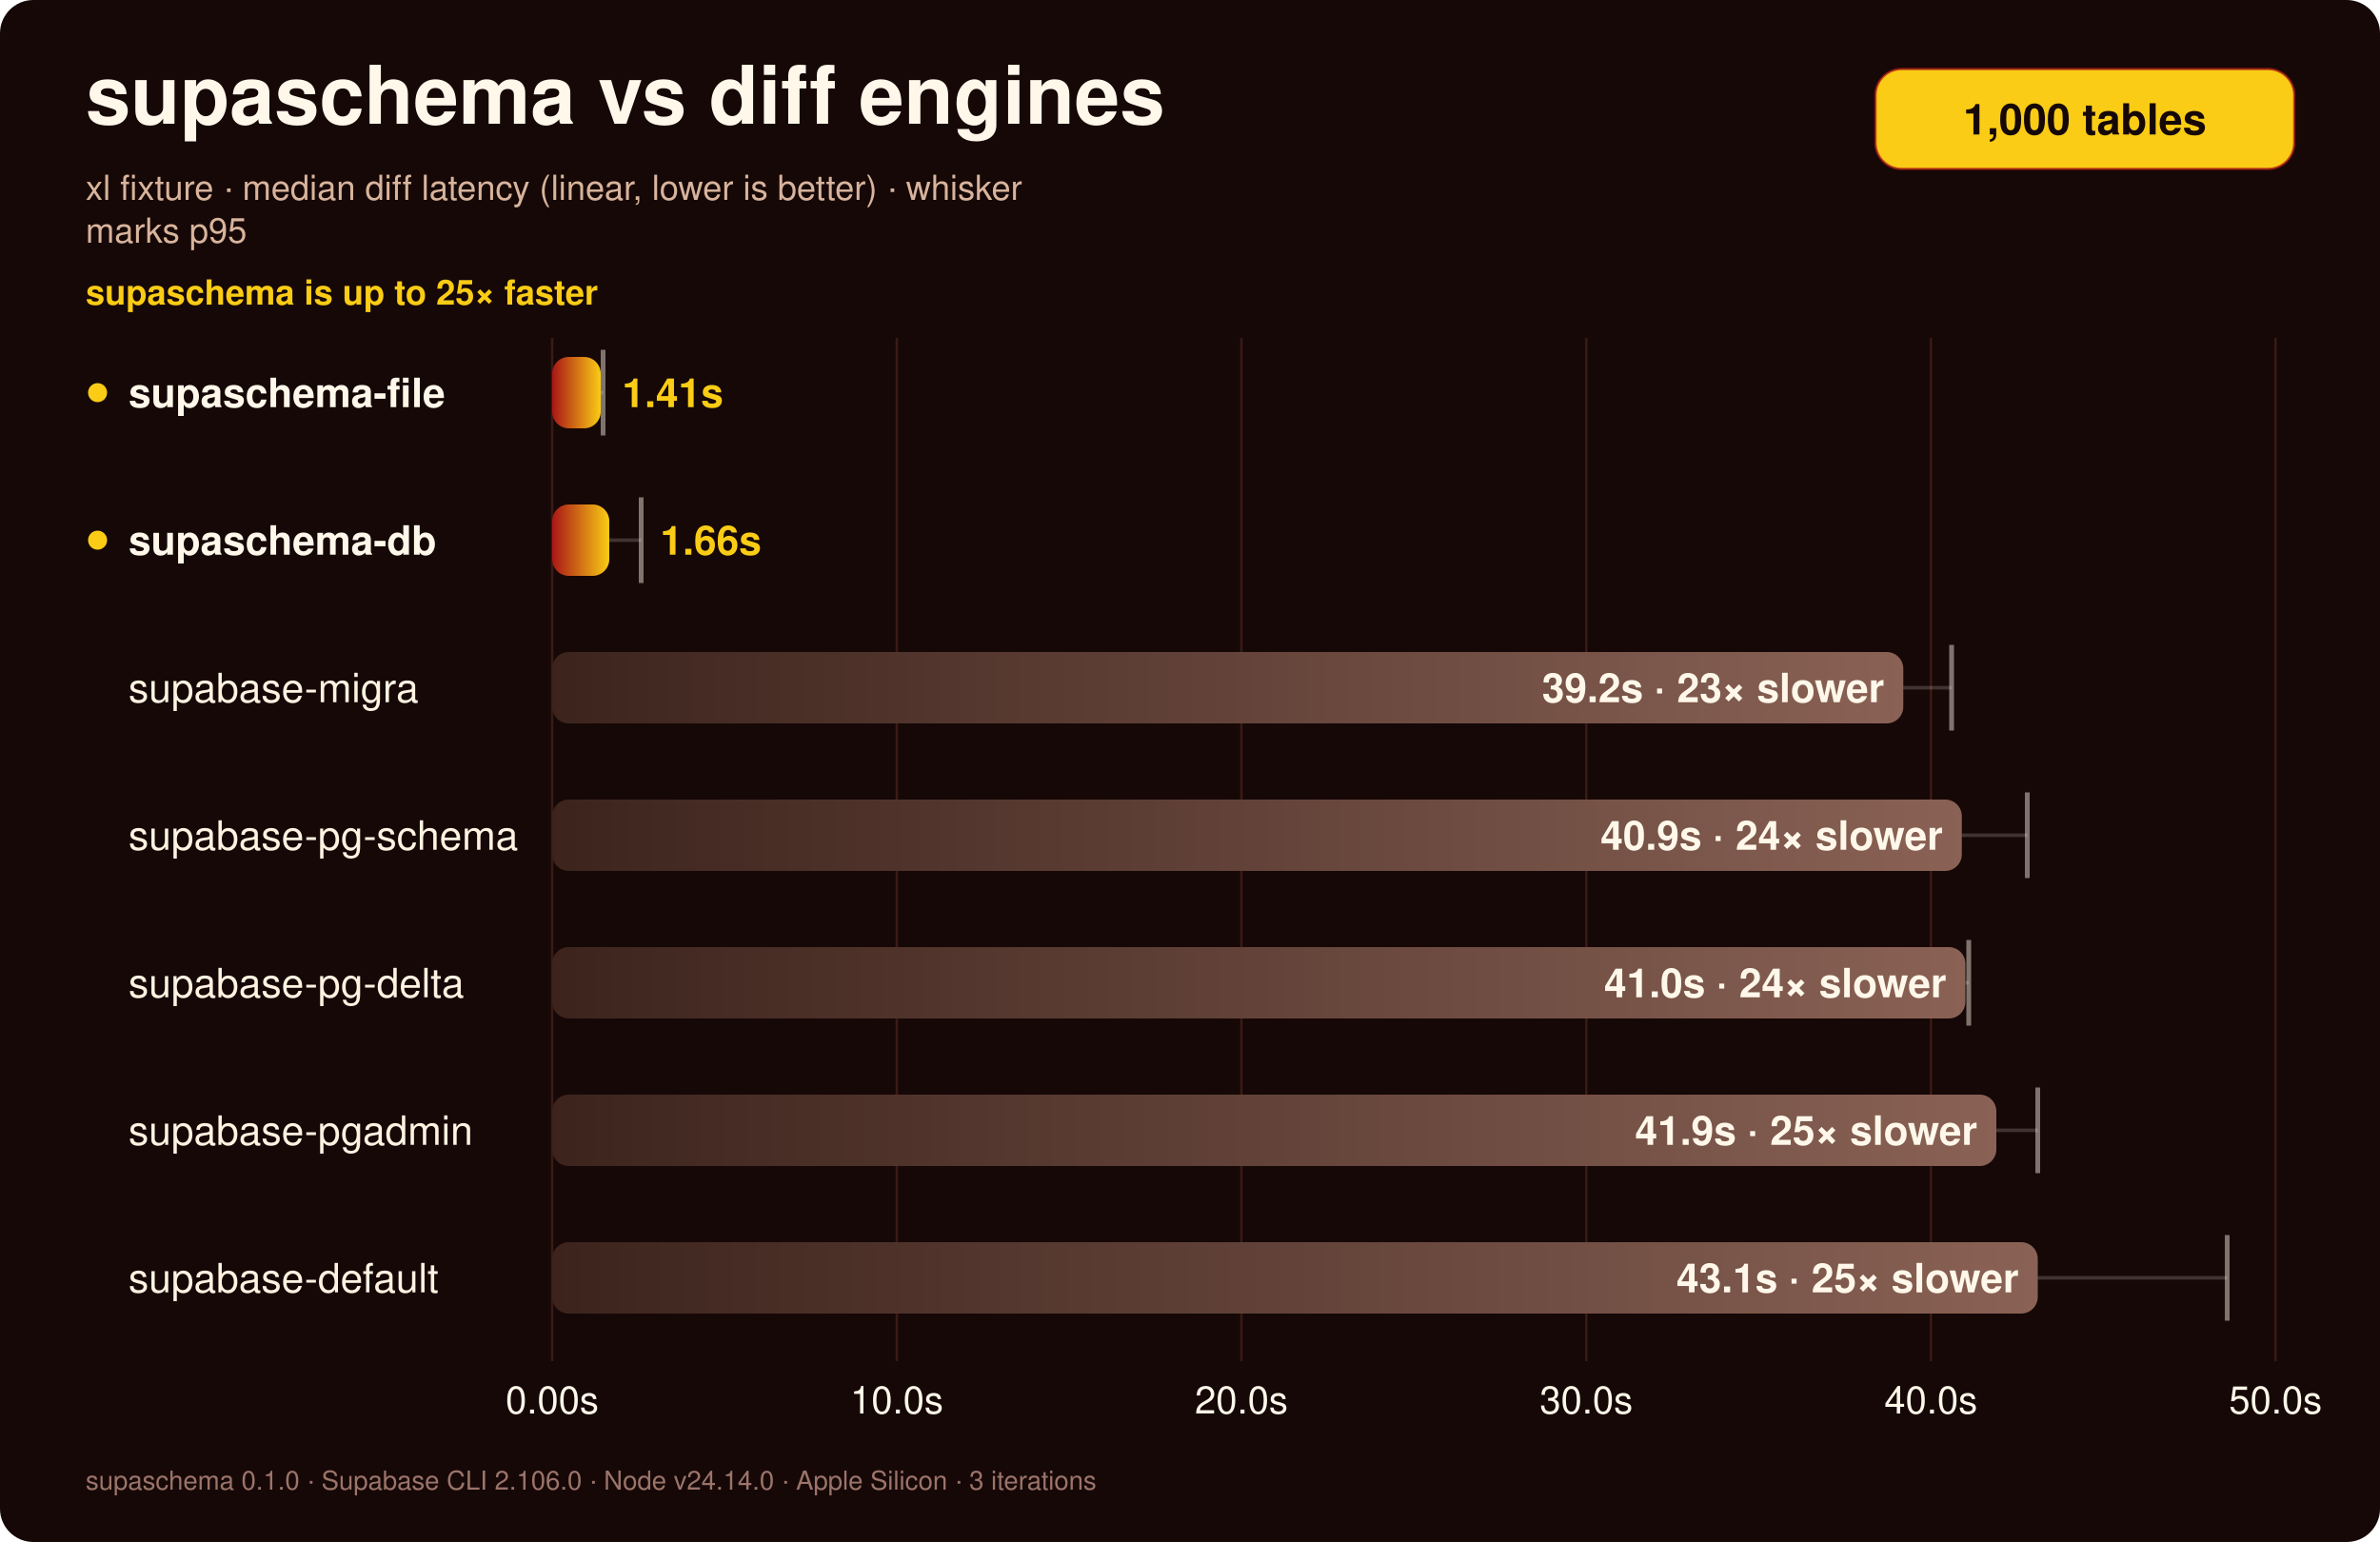
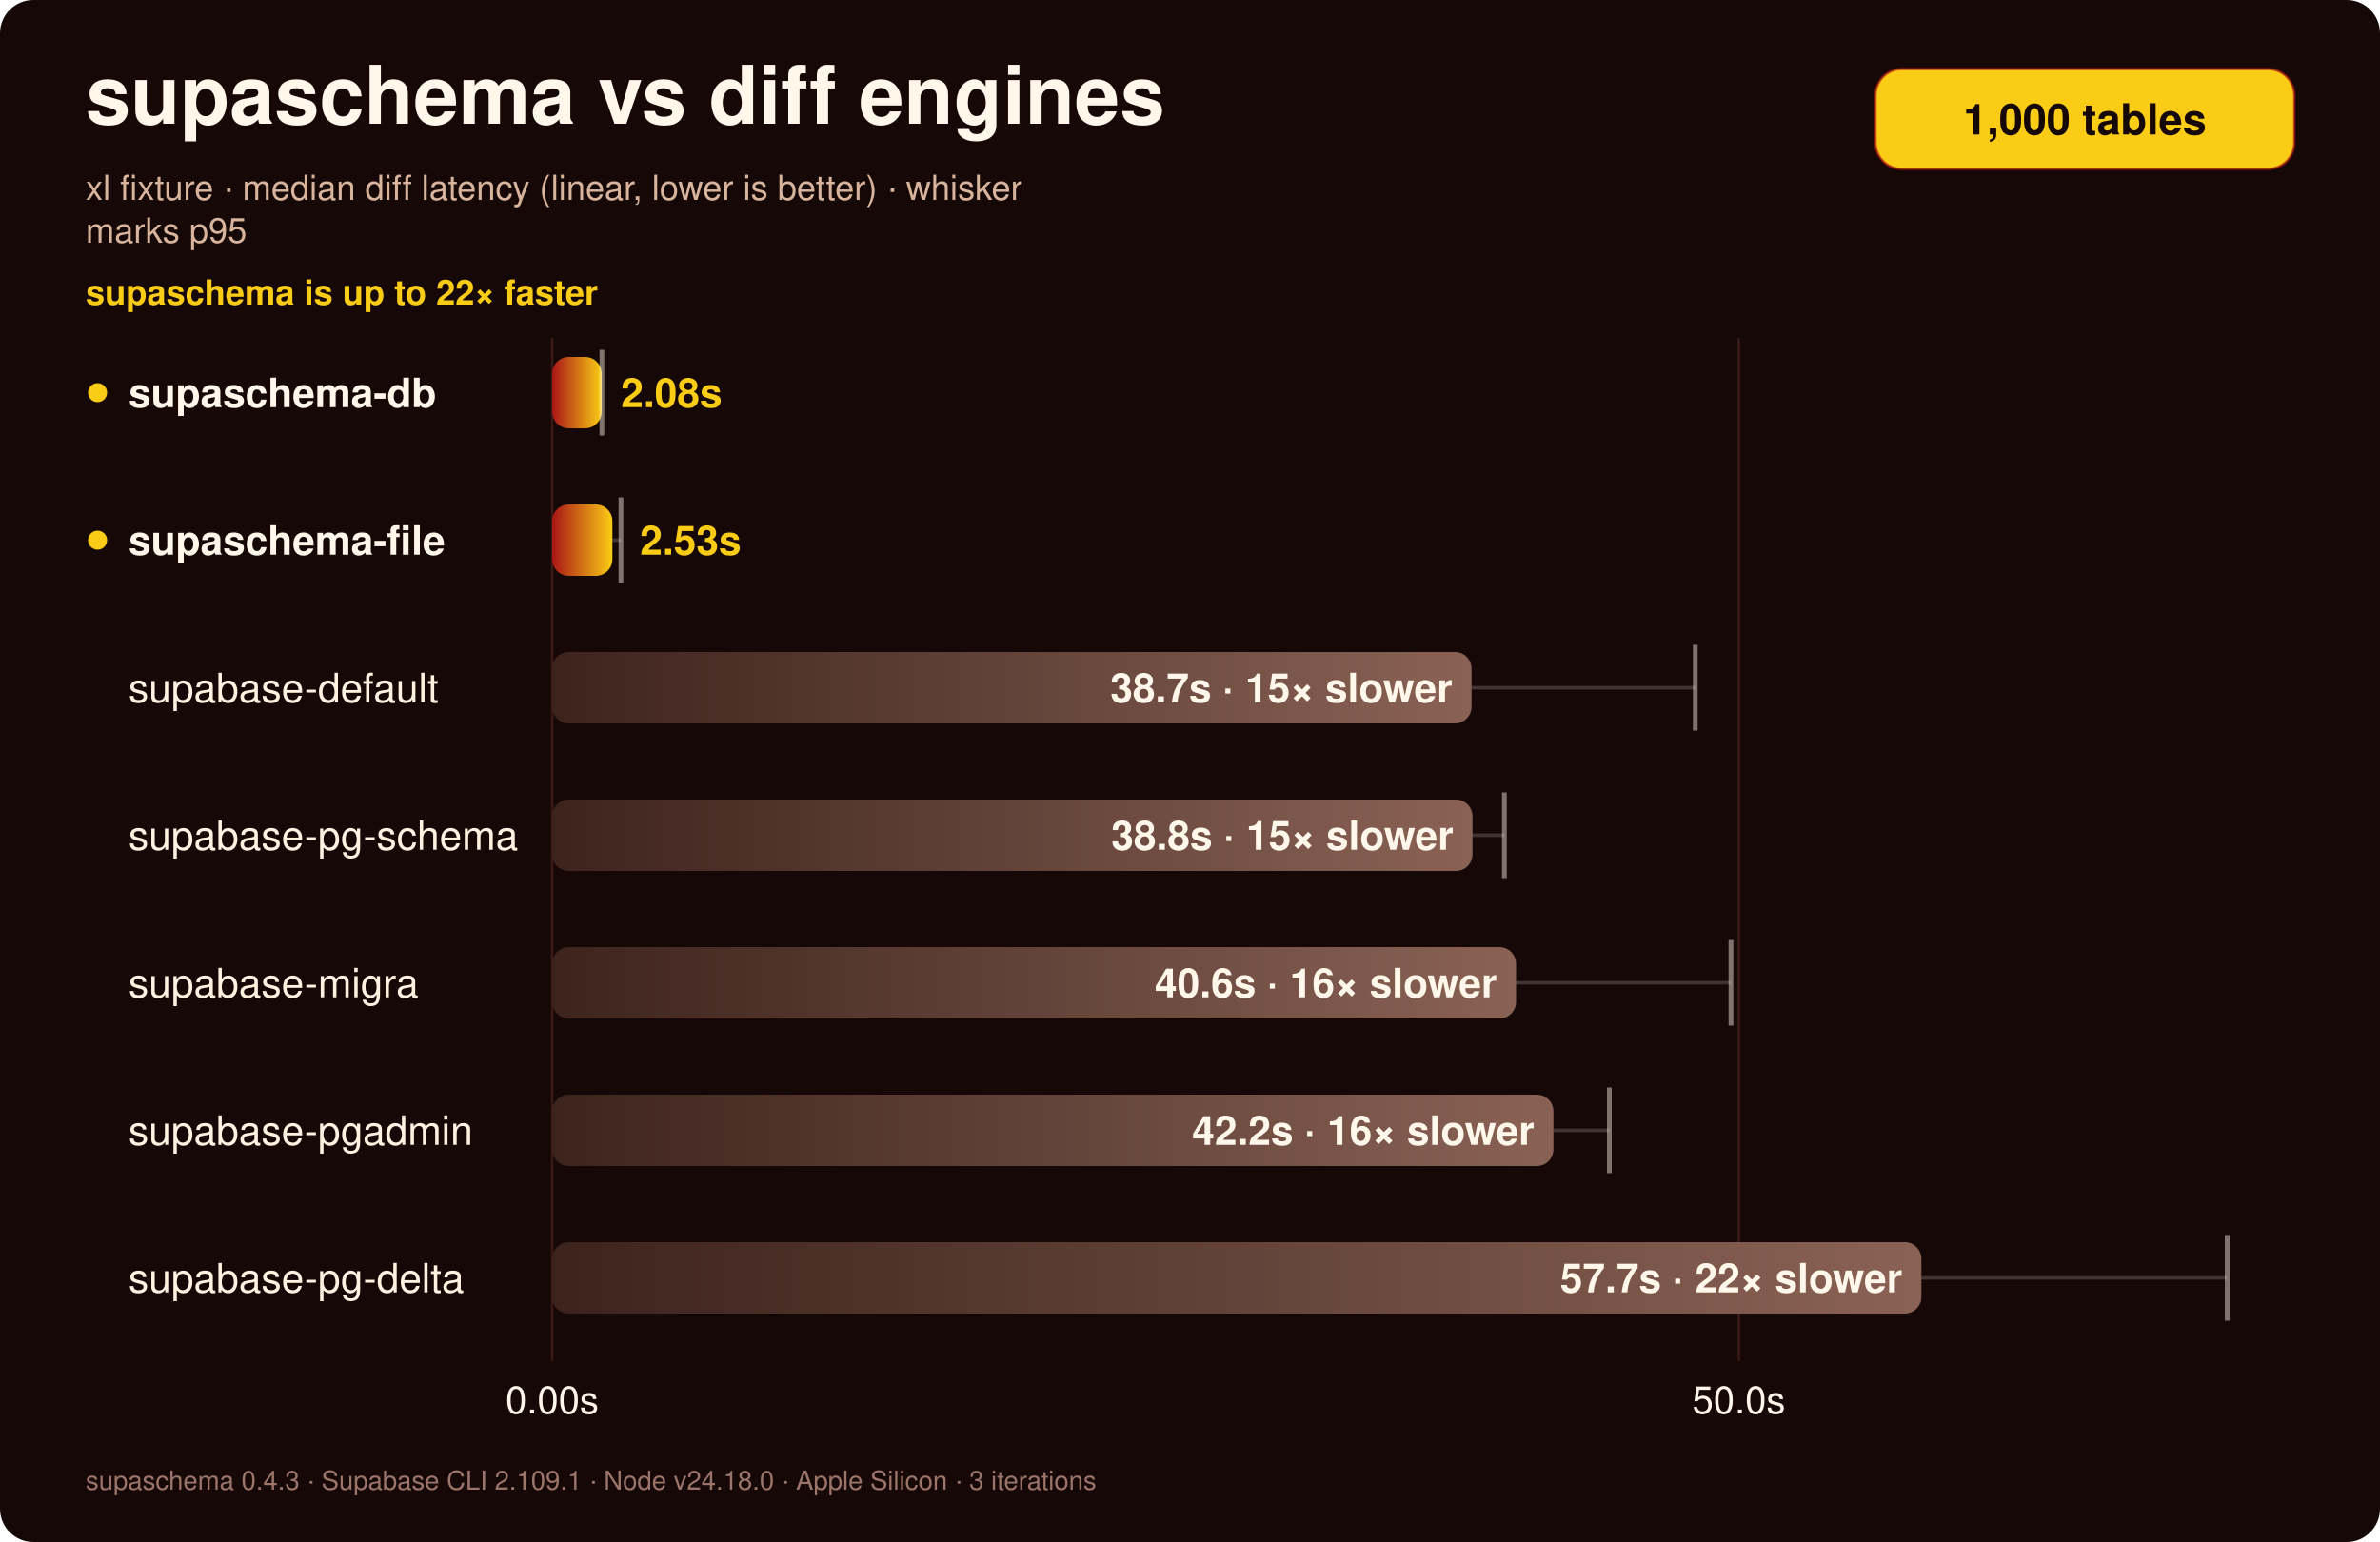
<svg xmlns="http://www.w3.org/2000/svg" height="648" role="img" viewBox="0 0 1000 648" width="1000">
  <defs>
    <linearGradient id="supaGradient" x1="0" x2="1" y1="0" y2="0">
      <stop offset="0%" stop-color="#A91616" />
      <stop offset="100%" stop-color="#FACC15" />
    </linearGradient>
    <linearGradient id="slateGradient" x1="0" x2="1" y1="0" y2="0">
      <stop offset="0%" stop-color="#3C241D" />
      <stop offset="100%" stop-color="#8A6255" />
    </linearGradient>
  </defs>
  <rect fill="#160807" height="100%" rx="14" width="100%" />
  <text fill="#FFF8EA" font-family="Aptos, 'Avenir Next', ui-sans-serif, system-ui, 'Segoe UI', Helvetica, Arial, sans-serif" font-size="34" font-weight="700" x="36.0" y="52.0">
    supaschema vs diff engines
  </text>
  <rect fill="#FACC15" height="42" rx="11" stroke="#A91616" stroke-opacity="0.7" width="176" x="788" y="29" />
  <text fill="#160807" font-family="Aptos, 'Avenir Next', ui-sans-serif, system-ui, 'Segoe UI', Helvetica, Arial, sans-serif" font-size="18" font-weight="800" text-anchor="middle" x="876.0" y="56.5">
    1,000 tables
  </text>
  <text fill="#D8B49C" font-family="Aptos, 'Avenir Next', ui-sans-serif, system-ui, 'Segoe UI', Helvetica, Arial, sans-serif" font-size="14.5" font-weight="400" x="36.0" y="84.0">
    xl fixture · median diff latency (linear, lower is better) · whisker
  </text>
  <text fill="#D8B49C" font-family="Aptos, 'Avenir Next', ui-sans-serif, system-ui, 'Segoe UI', Helvetica, Arial, sans-serif" font-size="14.5" font-weight="400" x="36.0" y="102.0">
    marks p95
  </text>
  <text fill="#FACC15" font-family="Aptos, 'Avenir Next', ui-sans-serif, system-ui, 'Segoe UI', Helvetica, Arial, sans-serif" font-size="14.5" font-weight="700" x="36.0" y="128.0">
-     supaschema is up to 25× faster
+     supaschema is up to 22× faster
  </text>
  <line stroke="#3B1A15" stroke-width="1" x1="232.0" x2="232.0" y1="142" y2="572" />
  <text fill="#FFF8EA" font-family="Aptos, 'Avenir Next', ui-sans-serif, system-ui, 'Segoe UI', Helvetica, Arial, sans-serif" font-size="16" font-weight="400" text-anchor="middle" x="232.0" y="594.0">
    0.00s
  </text>
-   <line stroke="#3B1A15" stroke-width="1" x1="376.8" x2="376.8" y1="142" y2="572" />
-   <text fill="#FFF8EA" font-family="Aptos, 'Avenir Next', ui-sans-serif, system-ui, 'Segoe UI', Helvetica, Arial, sans-serif" font-size="16" font-weight="400" text-anchor="middle" x="376.8" y="594.0">
-     10.0s
-   </text>
-   <line stroke="#3B1A15" stroke-width="1" x1="521.6" x2="521.6" y1="142" y2="572" />
-   <text fill="#FFF8EA" font-family="Aptos, 'Avenir Next', ui-sans-serif, system-ui, 'Segoe UI', Helvetica, Arial, sans-serif" font-size="16" font-weight="400" text-anchor="middle" x="521.6" y="594.0">
-     20.0s
-   </text>
-   <line stroke="#3B1A15" stroke-width="1" x1="666.5" x2="666.5" y1="142" y2="572" />
-   <text fill="#FFF8EA" font-family="Aptos, 'Avenir Next', ui-sans-serif, system-ui, 'Segoe UI', Helvetica, Arial, sans-serif" font-size="16" font-weight="400" text-anchor="middle" x="666.5" y="594.0">
-     30.0s
-   </text>
-   <line stroke="#3B1A15" stroke-width="1" x1="811.3" x2="811.3" y1="142" y2="572" />
-   <text fill="#FFF8EA" font-family="Aptos, 'Avenir Next', ui-sans-serif, system-ui, 'Segoe UI', Helvetica, Arial, sans-serif" font-size="16" font-weight="400" text-anchor="middle" x="811.3" y="594.0">
-     40.0s
-   </text>
-   <line stroke="#3B1A15" stroke-width="1" x1="956.1" x2="956.1" y1="142" y2="572" />
-   <text fill="#FFF8EA" font-family="Aptos, 'Avenir Next', ui-sans-serif, system-ui, 'Segoe UI', Helvetica, Arial, sans-serif" font-size="16" font-weight="400" text-anchor="middle" x="956.1" y="594.0">
+   <line stroke="#3B1A15" stroke-width="1" x1="730.6" x2="730.6" y1="142" y2="572" />
+   <text fill="#FFF8EA" font-family="Aptos, 'Avenir Next', ui-sans-serif, system-ui, 'Segoe UI', Helvetica, Arial, sans-serif" font-size="16" font-weight="400" text-anchor="middle" x="730.6" y="594.0">
    50.0s
  </text>
  <circle cx="41" cy="165" fill="#FACC15" r="4" />
  <text fill="#FFF8EA" font-family="Aptos, 'Avenir Next', ui-sans-serif, system-ui, 'Segoe UI', Helvetica, Arial, sans-serif" font-size="17" font-weight="650" x="54.0" y="171.1">
-     supaschema-file
+     supaschema-db
  </text>
-   <rect fill="url(#supaGradient)" height="30" rx="7" width="20.4" x="232" y="150" />
-   <line stroke="#FFF8EA" stroke-opacity="0.18" stroke-width="1.5" x1="252.4" x2="253.4" y1="165" y2="165" />
-   <line stroke="#FFF8EA" stroke-opacity="0.45" stroke-width="2" x1="253.4" x2="253.4" y1="147" y2="183" />
-   <text fill="#FACC15" font-family="Aptos, 'Avenir Next', ui-sans-serif, system-ui, 'Segoe UI', Helvetica, Arial, sans-serif" font-size="17" font-weight="700" x="261.4" y="171.1">
-     1.41s
+   <rect fill="url(#supaGradient)" height="30" rx="7" width="20.8" x="232" y="150" />
+   <line stroke="#FFF8EA" stroke-opacity="0.18" stroke-width="1.5" x1="252.8" x2="252.9" y1="165" y2="165" />
+   <line stroke="#FFF8EA" stroke-opacity="0.45" stroke-width="2" x1="252.9" x2="252.9" y1="147" y2="183" />
+   <text fill="#FACC15" font-family="Aptos, 'Avenir Next', ui-sans-serif, system-ui, 'Segoe UI', Helvetica, Arial, sans-serif" font-size="17" font-weight="700" x="260.9" y="171.1">
+     2.08s
  </text>
  <circle cx="41" cy="227" fill="#FACC15" r="4" />
  <text fill="#FFF8EA" font-family="Aptos, 'Avenir Next', ui-sans-serif, system-ui, 'Segoe UI', Helvetica, Arial, sans-serif" font-size="17" font-weight="650" x="54.0" y="233.1">
-     supaschema-db
+     supaschema-file
  </text>
-   <rect fill="url(#supaGradient)" height="30" rx="7" width="24.0" x="232" y="212" />
-   <line stroke="#FFF8EA" stroke-opacity="0.18" stroke-width="1.5" x1="256.0" x2="269.4" y1="227" y2="227" />
-   <line stroke="#FFF8EA" stroke-opacity="0.45" stroke-width="2" x1="269.4" x2="269.4" y1="209" y2="245" />
-   <text fill="#FACC15" font-family="Aptos, 'Avenir Next', ui-sans-serif, system-ui, 'Segoe UI', Helvetica, Arial, sans-serif" font-size="17" font-weight="700" x="277.4" y="233.1">
-     1.66s
+   <rect fill="url(#supaGradient)" height="30" rx="7" width="25.3" x="232" y="212" />
+   <line stroke="#FFF8EA" stroke-opacity="0.18" stroke-width="1.5" x1="257.3" x2="260.9" y1="227" y2="227" />
+   <line stroke="#FFF8EA" stroke-opacity="0.45" stroke-width="2" x1="260.9" x2="260.9" y1="209" y2="245" />
+   <text fill="#FACC15" font-family="Aptos, 'Avenir Next', ui-sans-serif, system-ui, 'Segoe UI', Helvetica, Arial, sans-serif" font-size="17" font-weight="700" x="268.9" y="233.1">
+     2.53s
  </text>
  <text fill="#FFF2E1" font-family="Aptos, 'Avenir Next', ui-sans-serif, system-ui, 'Segoe UI', Helvetica, Arial, sans-serif" font-size="17" font-weight="450" x="54.0" y="295.1">
-     supabase-migra
+     supabase-default
  </text>
-   <rect fill="url(#slateGradient)" height="30" rx="7" width="567.7" x="232" y="274" />
-   <line stroke="#FFF8EA" stroke-opacity="0.18" stroke-width="1.5" x1="799.7" x2="820.0" y1="289" y2="289" />
-   <line stroke="#FFF8EA" stroke-opacity="0.45" stroke-width="2" x1="820.0" x2="820.0" y1="271" y2="307" />
-   <text fill="#FFF8EA" font-family="Aptos, 'Avenir Next', ui-sans-serif, system-ui, 'Segoe UI', Helvetica, Arial, sans-serif" font-size="17" font-weight="600" text-anchor="end" x="791.7" y="295.1">
-     39.2s · 23× slower
+   <rect fill="url(#slateGradient)" height="30" rx="7" width="386.3" x="232" y="274" />
+   <line stroke="#FFF8EA" stroke-opacity="0.18" stroke-width="1.5" x1="618.3" x2="712.3" y1="289" y2="289" />
+   <line stroke="#FFF8EA" stroke-opacity="0.45" stroke-width="2" x1="712.3" x2="712.3" y1="271" y2="307" />
+   <text fill="#FFF8EA" font-family="Aptos, 'Avenir Next', ui-sans-serif, system-ui, 'Segoe UI', Helvetica, Arial, sans-serif" font-size="17" font-weight="600" text-anchor="end" x="610.3" y="295.1">
+     38.7s · 15× slower
  </text>
  <text fill="#FFF2E1" font-family="Aptos, 'Avenir Next', ui-sans-serif, system-ui, 'Segoe UI', Helvetica, Arial, sans-serif" font-size="17" font-weight="450" x="54.0" y="357.1">
    supabase-pg-schema
  </text>
-   <rect fill="url(#slateGradient)" height="30" rx="7" width="592.3" x="232" y="336" />
-   <line stroke="#FFF8EA" stroke-opacity="0.18" stroke-width="1.5" x1="824.3" x2="851.8" y1="351" y2="351" />
-   <line stroke="#FFF8EA" stroke-opacity="0.45" stroke-width="2" x1="851.8" x2="851.8" y1="333" y2="369" />
-   <text fill="#FFF8EA" font-family="Aptos, 'Avenir Next', ui-sans-serif, system-ui, 'Segoe UI', Helvetica, Arial, sans-serif" font-size="17" font-weight="600" text-anchor="end" x="816.3" y="357.1">
-     40.9s · 24× slower
+   <rect fill="url(#slateGradient)" height="30" rx="7" width="386.7" x="232" y="336" />
+   <line stroke="#FFF8EA" stroke-opacity="0.18" stroke-width="1.5" x1="618.7" x2="632.1" y1="351" y2="351" />
+   <line stroke="#FFF8EA" stroke-opacity="0.45" stroke-width="2" x1="632.1" x2="632.1" y1="333" y2="369" />
+   <text fill="#FFF8EA" font-family="Aptos, 'Avenir Next', ui-sans-serif, system-ui, 'Segoe UI', Helvetica, Arial, sans-serif" font-size="17" font-weight="600" text-anchor="end" x="610.7" y="357.1">
+     38.8s · 15× slower
  </text>
  <text fill="#FFF2E1" font-family="Aptos, 'Avenir Next', ui-sans-serif, system-ui, 'Segoe UI', Helvetica, Arial, sans-serif" font-size="17" font-weight="450" x="54.0" y="419.1">
-     supabase-pg-delta
+     supabase-migra
  </text>
-   <rect fill="url(#slateGradient)" height="30" rx="7" width="593.8" x="232" y="398" />
-   <line stroke="#FFF8EA" stroke-opacity="0.18" stroke-width="1.5" x1="825.8" x2="827.2" y1="413" y2="413" />
-   <line stroke="#FFF8EA" stroke-opacity="0.45" stroke-width="2" x1="827.2" x2="827.2" y1="395" y2="431" />
-   <text fill="#FFF8EA" font-family="Aptos, 'Avenir Next', ui-sans-serif, system-ui, 'Segoe UI', Helvetica, Arial, sans-serif" font-size="17" font-weight="600" text-anchor="end" x="817.8" y="419.1">
-     41.0s · 24× slower
+   <rect fill="url(#slateGradient)" height="30" rx="7" width="405.0" x="232" y="398" />
+   <line stroke="#FFF8EA" stroke-opacity="0.18" stroke-width="1.5" x1="637.0" x2="727.3" y1="413" y2="413" />
+   <line stroke="#FFF8EA" stroke-opacity="0.45" stroke-width="2" x1="727.3" x2="727.3" y1="395" y2="431" />
+   <text fill="#FFF8EA" font-family="Aptos, 'Avenir Next', ui-sans-serif, system-ui, 'Segoe UI', Helvetica, Arial, sans-serif" font-size="17" font-weight="600" text-anchor="end" x="629.0" y="419.1">
+     40.6s · 16× slower
  </text>
  <text fill="#FFF2E1" font-family="Aptos, 'Avenir Next', ui-sans-serif, system-ui, 'Segoe UI', Helvetica, Arial, sans-serif" font-size="17" font-weight="450" x="54.0" y="481.1">
    supabase-pgadmin
  </text>
-   <rect fill="url(#slateGradient)" height="30" rx="7" width="606.8" x="232" y="460" />
-   <line stroke="#FFF8EA" stroke-opacity="0.18" stroke-width="1.5" x1="838.8" x2="856.2" y1="475" y2="475" />
-   <line stroke="#FFF8EA" stroke-opacity="0.45" stroke-width="2" x1="856.2" x2="856.2" y1="457" y2="493" />
-   <text fill="#FFF8EA" font-family="Aptos, 'Avenir Next', ui-sans-serif, system-ui, 'Segoe UI', Helvetica, Arial, sans-serif" font-size="17" font-weight="600" text-anchor="end" x="830.8" y="481.1">
-     41.9s · 25× slower
+   <rect fill="url(#slateGradient)" height="30" rx="7" width="420.7" x="232" y="460" />
+   <line stroke="#FFF8EA" stroke-opacity="0.18" stroke-width="1.5" x1="652.7" x2="676.2" y1="475" y2="475" />
+   <line stroke="#FFF8EA" stroke-opacity="0.45" stroke-width="2" x1="676.2" x2="676.2" y1="457" y2="493" />
+   <text fill="#FFF8EA" font-family="Aptos, 'Avenir Next', ui-sans-serif, system-ui, 'Segoe UI', Helvetica, Arial, sans-serif" font-size="17" font-weight="600" text-anchor="end" x="644.7" y="481.1">
+     42.2s · 16× slower
  </text>
  <text fill="#FFF2E1" font-family="Aptos, 'Avenir Next', ui-sans-serif, system-ui, 'Segoe UI', Helvetica, Arial, sans-serif" font-size="17" font-weight="450" x="54.0" y="543.1">
-     supabase-default
+     supabase-pg-delta
  </text>
-   <rect fill="url(#slateGradient)" height="30" rx="7" width="624.2" x="232" y="522" />
-   <line stroke="#FFF8EA" stroke-opacity="0.18" stroke-width="1.5" x1="856.2" x2="935.8" y1="537" y2="537" />
+   <rect fill="url(#slateGradient)" height="30" rx="7" width="575.3" x="232" y="522" />
+   <line stroke="#FFF8EA" stroke-opacity="0.18" stroke-width="1.5" x1="807.3" x2="935.8" y1="537" y2="537" />
  <line stroke="#FFF8EA" stroke-opacity="0.45" stroke-width="2" x1="935.8" x2="935.8" y1="519" y2="555" />
-   <text fill="#FFF8EA" font-family="Aptos, 'Avenir Next', ui-sans-serif, system-ui, 'Segoe UI', Helvetica, Arial, sans-serif" font-size="17" font-weight="600" text-anchor="end" x="848.2" y="543.1">
-     43.1s · 25× slower
+   <text fill="#FFF8EA" font-family="Aptos, 'Avenir Next', ui-sans-serif, system-ui, 'Segoe UI', Helvetica, Arial, sans-serif" font-size="17" font-weight="600" text-anchor="end" x="799.3" y="543.1">
+     57.7s · 22× slower
  </text>
  <text fill="#9B746A" font-family="Aptos, 'Avenir Next', ui-sans-serif, system-ui, 'Segoe UI', Helvetica, Arial, sans-serif" font-size="11" font-weight="400" x="36.0" y="626.0">
-     supaschema 0.1.0 · Supabase CLI 2.106.0 · Node v24.14.0 · Apple Silicon · 3 iterations
+     supaschema 0.4.3 · Supabase CLI 2.109.1 · Node v24.18.0 · Apple Silicon · 3 iterations
  </text>
</svg>
